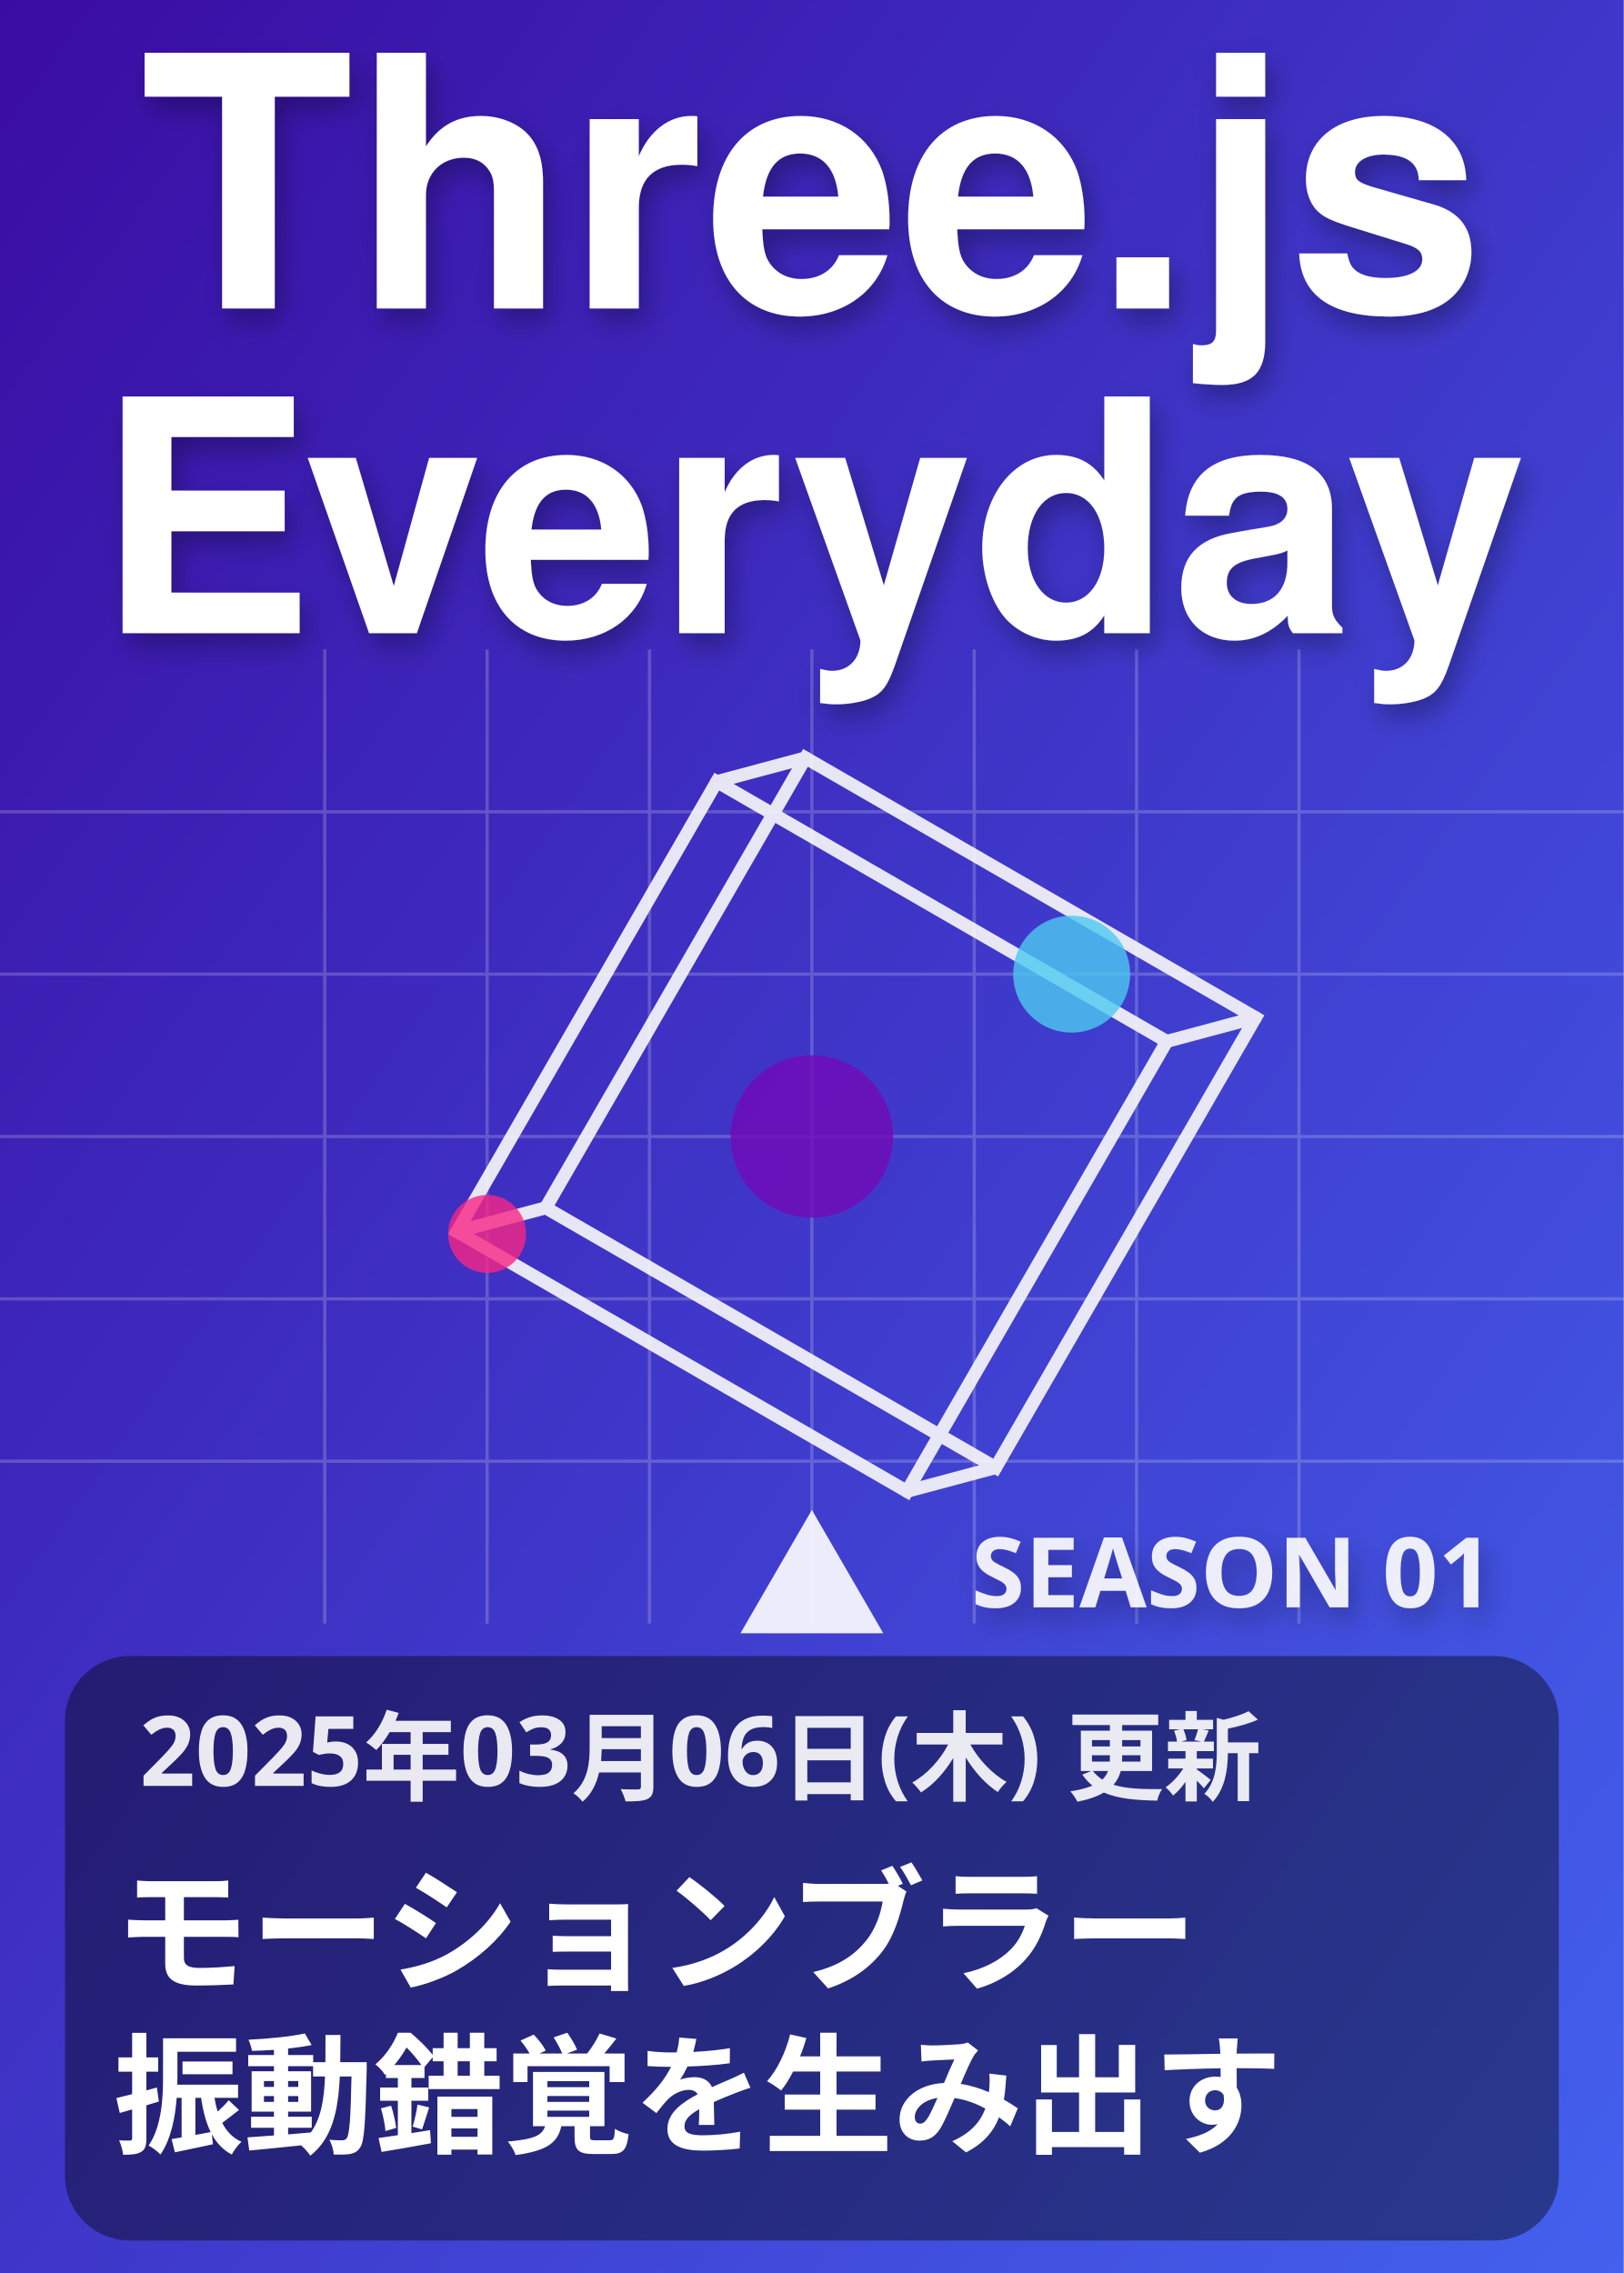
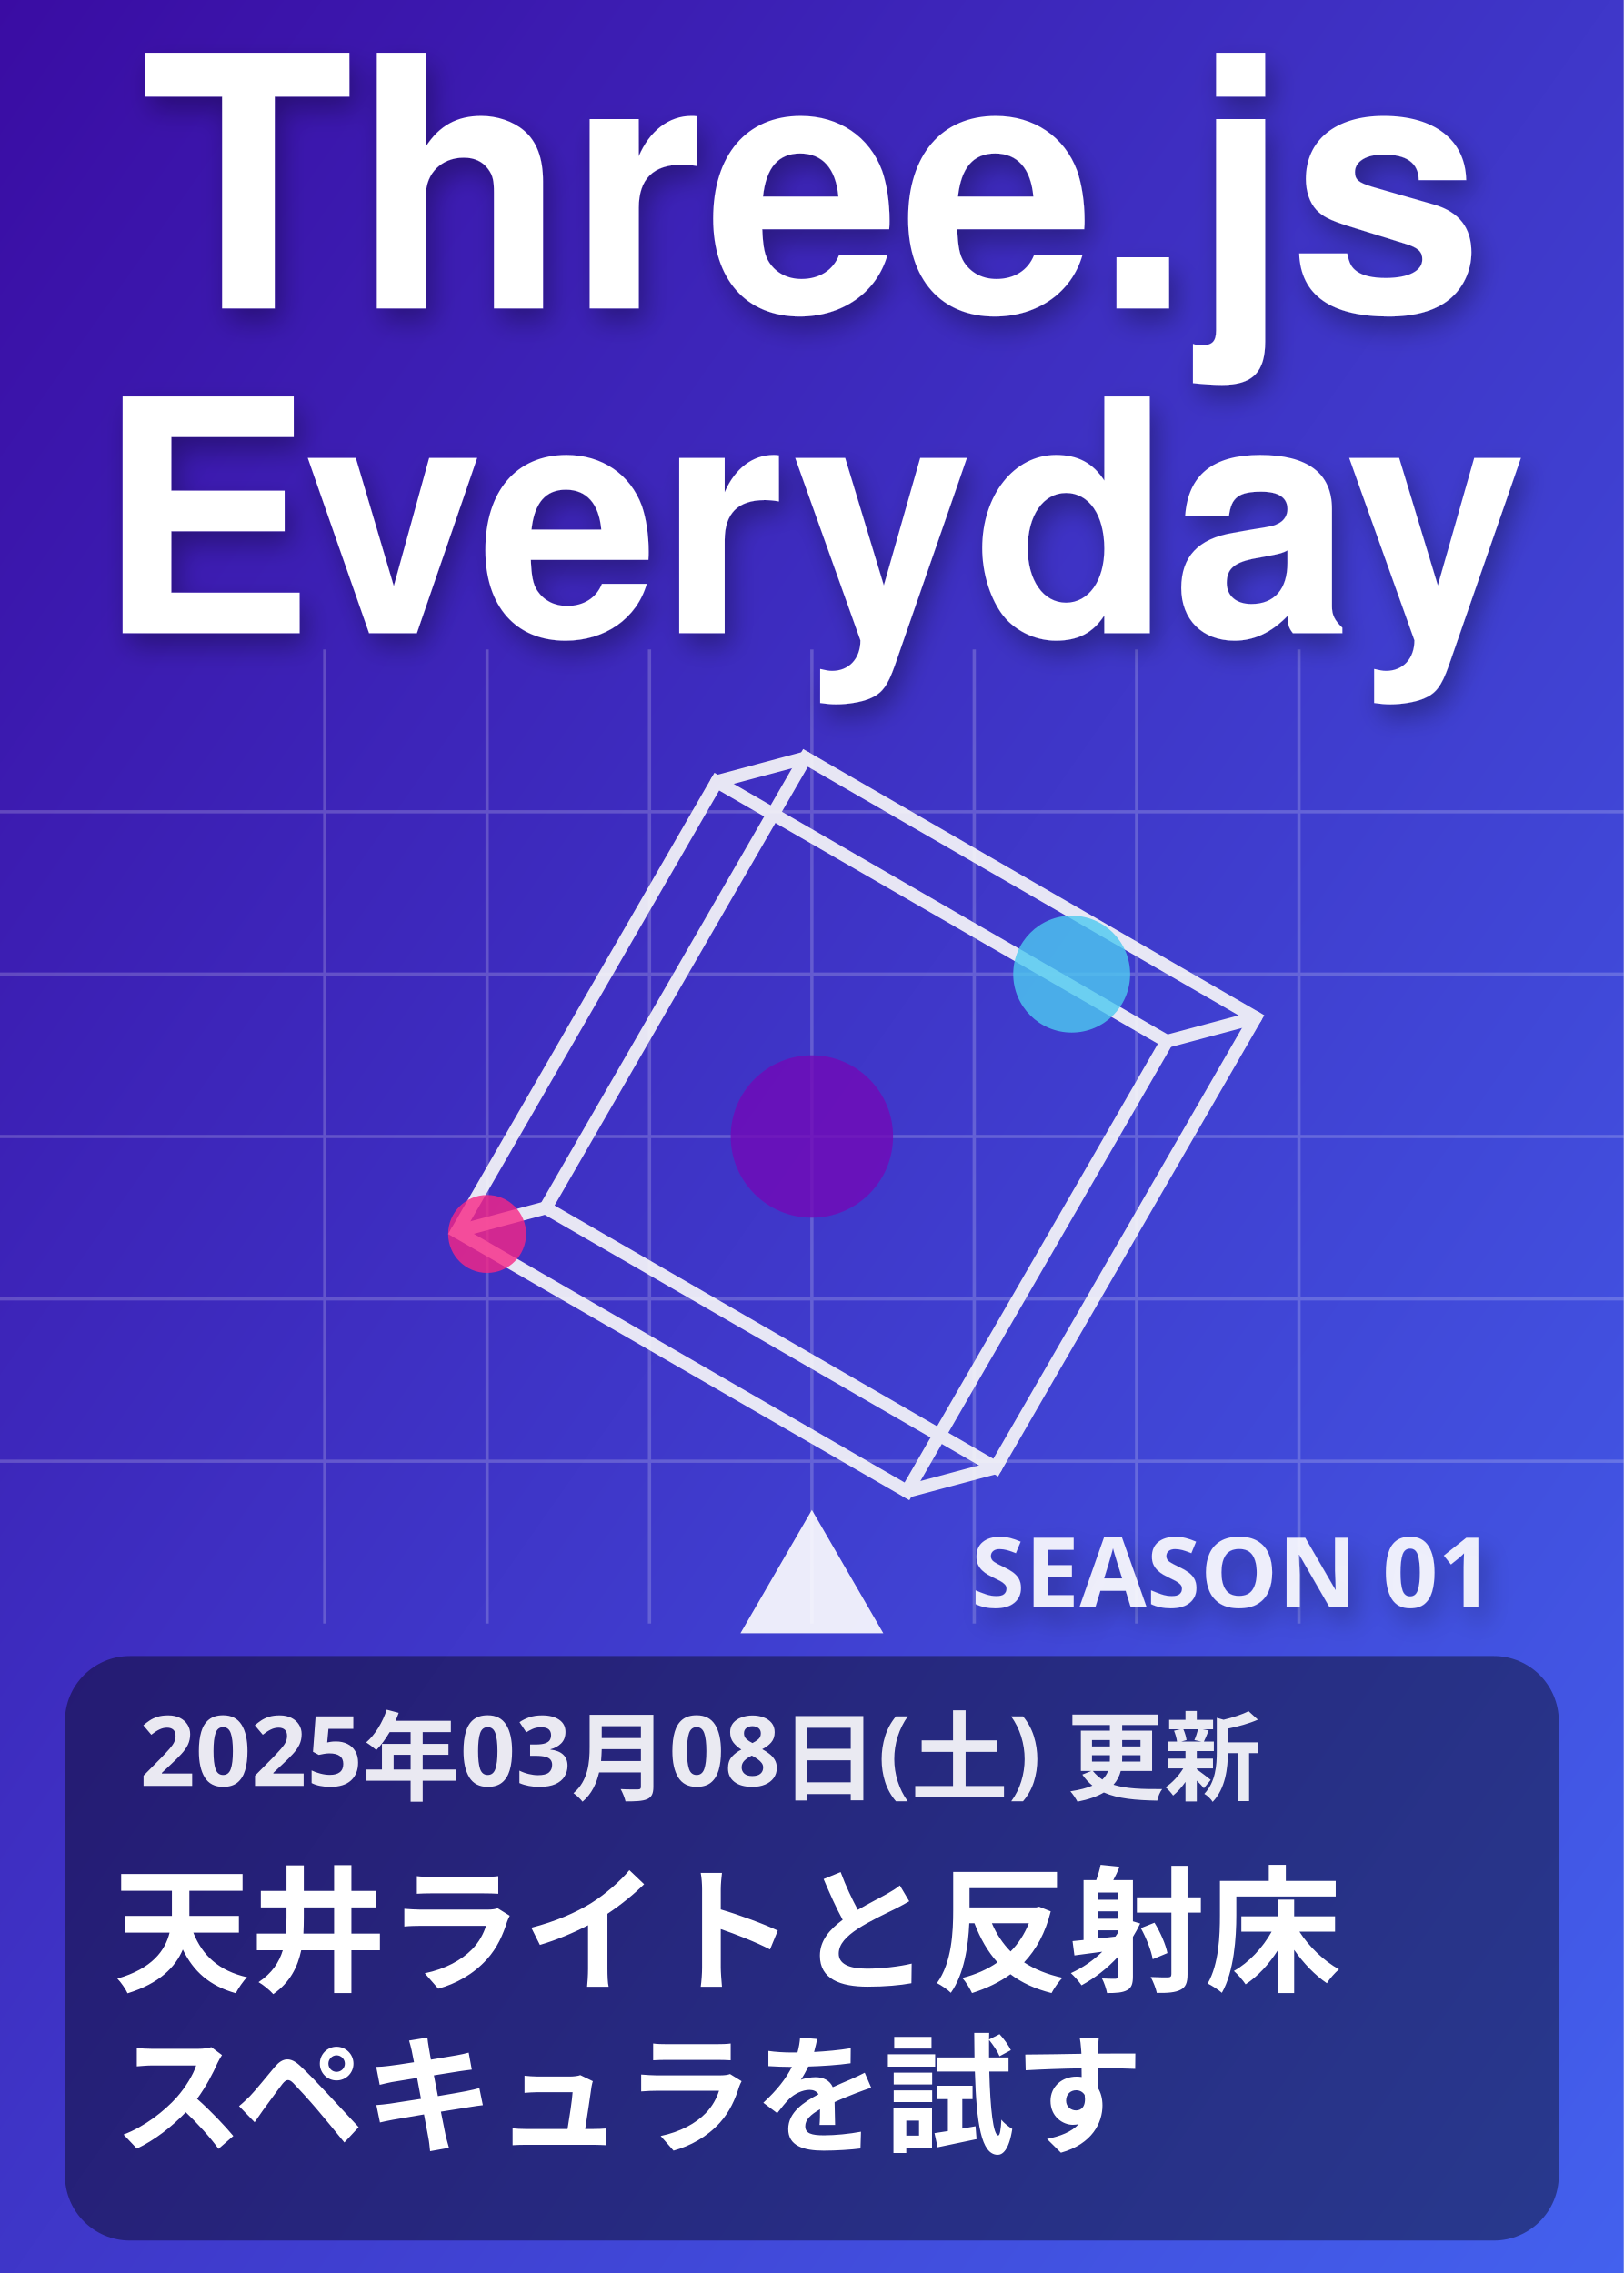
<svg xmlns="http://www.w3.org/2000/svg" viewBox="0 0 500 700">
  <defs>
    <linearGradient id="bgGradient" x1="0%" y1="0%" x2="100%" y2="100%">
      <stop offset="0%" stop-color="#3A0CA3" />
      <stop offset="100%" stop-color="#4361EE" />
    </linearGradient>
    <filter id="shadow" x="-20%" y="-20%" width="140%" height="140%">
      <feDropShadow dx="2" dy="4" stdDeviation="4" flood-opacity="0.3" />
    </filter>
  </defs>
  <rect width="500" height="700" fill="url(#bgGradient)" />
  <g stroke="#F9F9F9" stroke-width="1" opacity="0.2">
    <line x1="0" y1="250" x2="500" y2="250" />
    <line x1="0" y1="300" x2="500" y2="300" />
    <line x1="0" y1="350" x2="500" y2="350" />
    <line x1="0" y1="400" x2="500" y2="400" />
    <line x1="0" y1="450" x2="500" y2="450" />
    <line x1="100" y1="200" x2="100" y2="500" />
    <line x1="150" y1="200" x2="150" y2="500" />
    <line x1="200" y1="200" x2="200" y2="500" />
    <line x1="250" y1="200" x2="250" y2="500" />
    <line x1="300" y1="200" x2="300" y2="500" />
    <line x1="350" y1="200" x2="350" y2="500" />
    <line x1="400" y1="200" x2="400" y2="500" />
  </g>
  <g transform="translate(250, 350) rotate(30)" stroke="#F9F9F9" stroke-width="4" stroke-linecap="round" fill="none" opacity="0.9">
    <path d="M-80,-80 L80,-80 L80,80 L-80,80 Z" />
    <path d="M-60,-100 L100,-100 L100,60 L-60,60 Z" />
    <path d="M-80,-80 L-60,-100" />
    <path d="M80,-80 L100,-100" />
    <path d="M80,80 L100,60" />
    <path d="M-80,80 L-60,60" />
  </g>
  <g transform="translate(250, 350)">
    <circle cx="0" cy="0" r="25" fill="#7209B7" opacity="0.8" />
    <circle cx="-100" cy="30" r="12" fill="#F72585" opacity="0.8" />
    <circle cx="80" cy="-50" r="18" fill="#4CC9F0" opacity="0.8" />
  </g>
  <g filter="url(#shadow)">
    <text x="250" y="95" font-family="'Helvetica Neue', Helvetica, Arial, sans-serif" font-size="108" font-weight="bold" text-anchor="middle" fill="#FFFFFF">Three.js</text>
    <text x="250" y="195" font-family="'Helvetica Neue', Helvetica, Arial, sans-serif" font-size="100" font-weight="bold" text-anchor="middle" fill="#FFFFFF">Everyday</text>
    <text id="season-text" x="460" y="495" font-family="sans-serif" font-size="30" font-weight="bold" fill="#FFFFFF" text-anchor="end" opacity="0.9">SEASON 01</text>
  </g>
  <g transform="translate(250, 490)">
    <polygon points="0,-25 22,13 -22,13" fill="#FFFFFF" opacity="0.9" />
  </g>
  <g id="update-container">
    <rect x="20" y="510" width="460" height="180" rx="20" fill="#000000" opacity="0.4" />
-     <text id="update-date" x="43" y="550" font-family="sans-serif" font-size="30" font-weight="bold" fill="#FFFFFF" opacity="0.9">2025年03月06日(木) 更新</text>
+     <text id="update-date" x="43" y="550" font-family="sans-serif" font-size="30" font-weight="bold" fill="#FFFFFF" opacity="0.9">2025年03月08日(土) 更新</text>
    <text id="update-content">
-       <tspan id="update-line1" x="35" y="610" font-family="sans-serif" font-size="42" font-weight="bold" fill="#FFFFFF" opacity="0.9">モーションブラー</tspan>
-       <tspan id="update-line2" x="35" y="660" font-family="sans-serif" font-size="40" font-weight="bold" fill="#FFFFFF" opacity="0.9">振動錯覚を生み出す</tspan>
+       <tspan id="update-line1" x="35" y="610" font-family="sans-serif" font-size="42" font-weight="bold" fill="#FFFFFF" opacity="0.9">天井ライトと反射床</tspan>
+       <tspan id="update-line2" x="35" y="660" font-family="sans-serif" font-size="40" font-weight="bold" fill="#FFFFFF" opacity="0.9">スペキュラを試す</tspan>
    </text>
  </g>
</svg>
